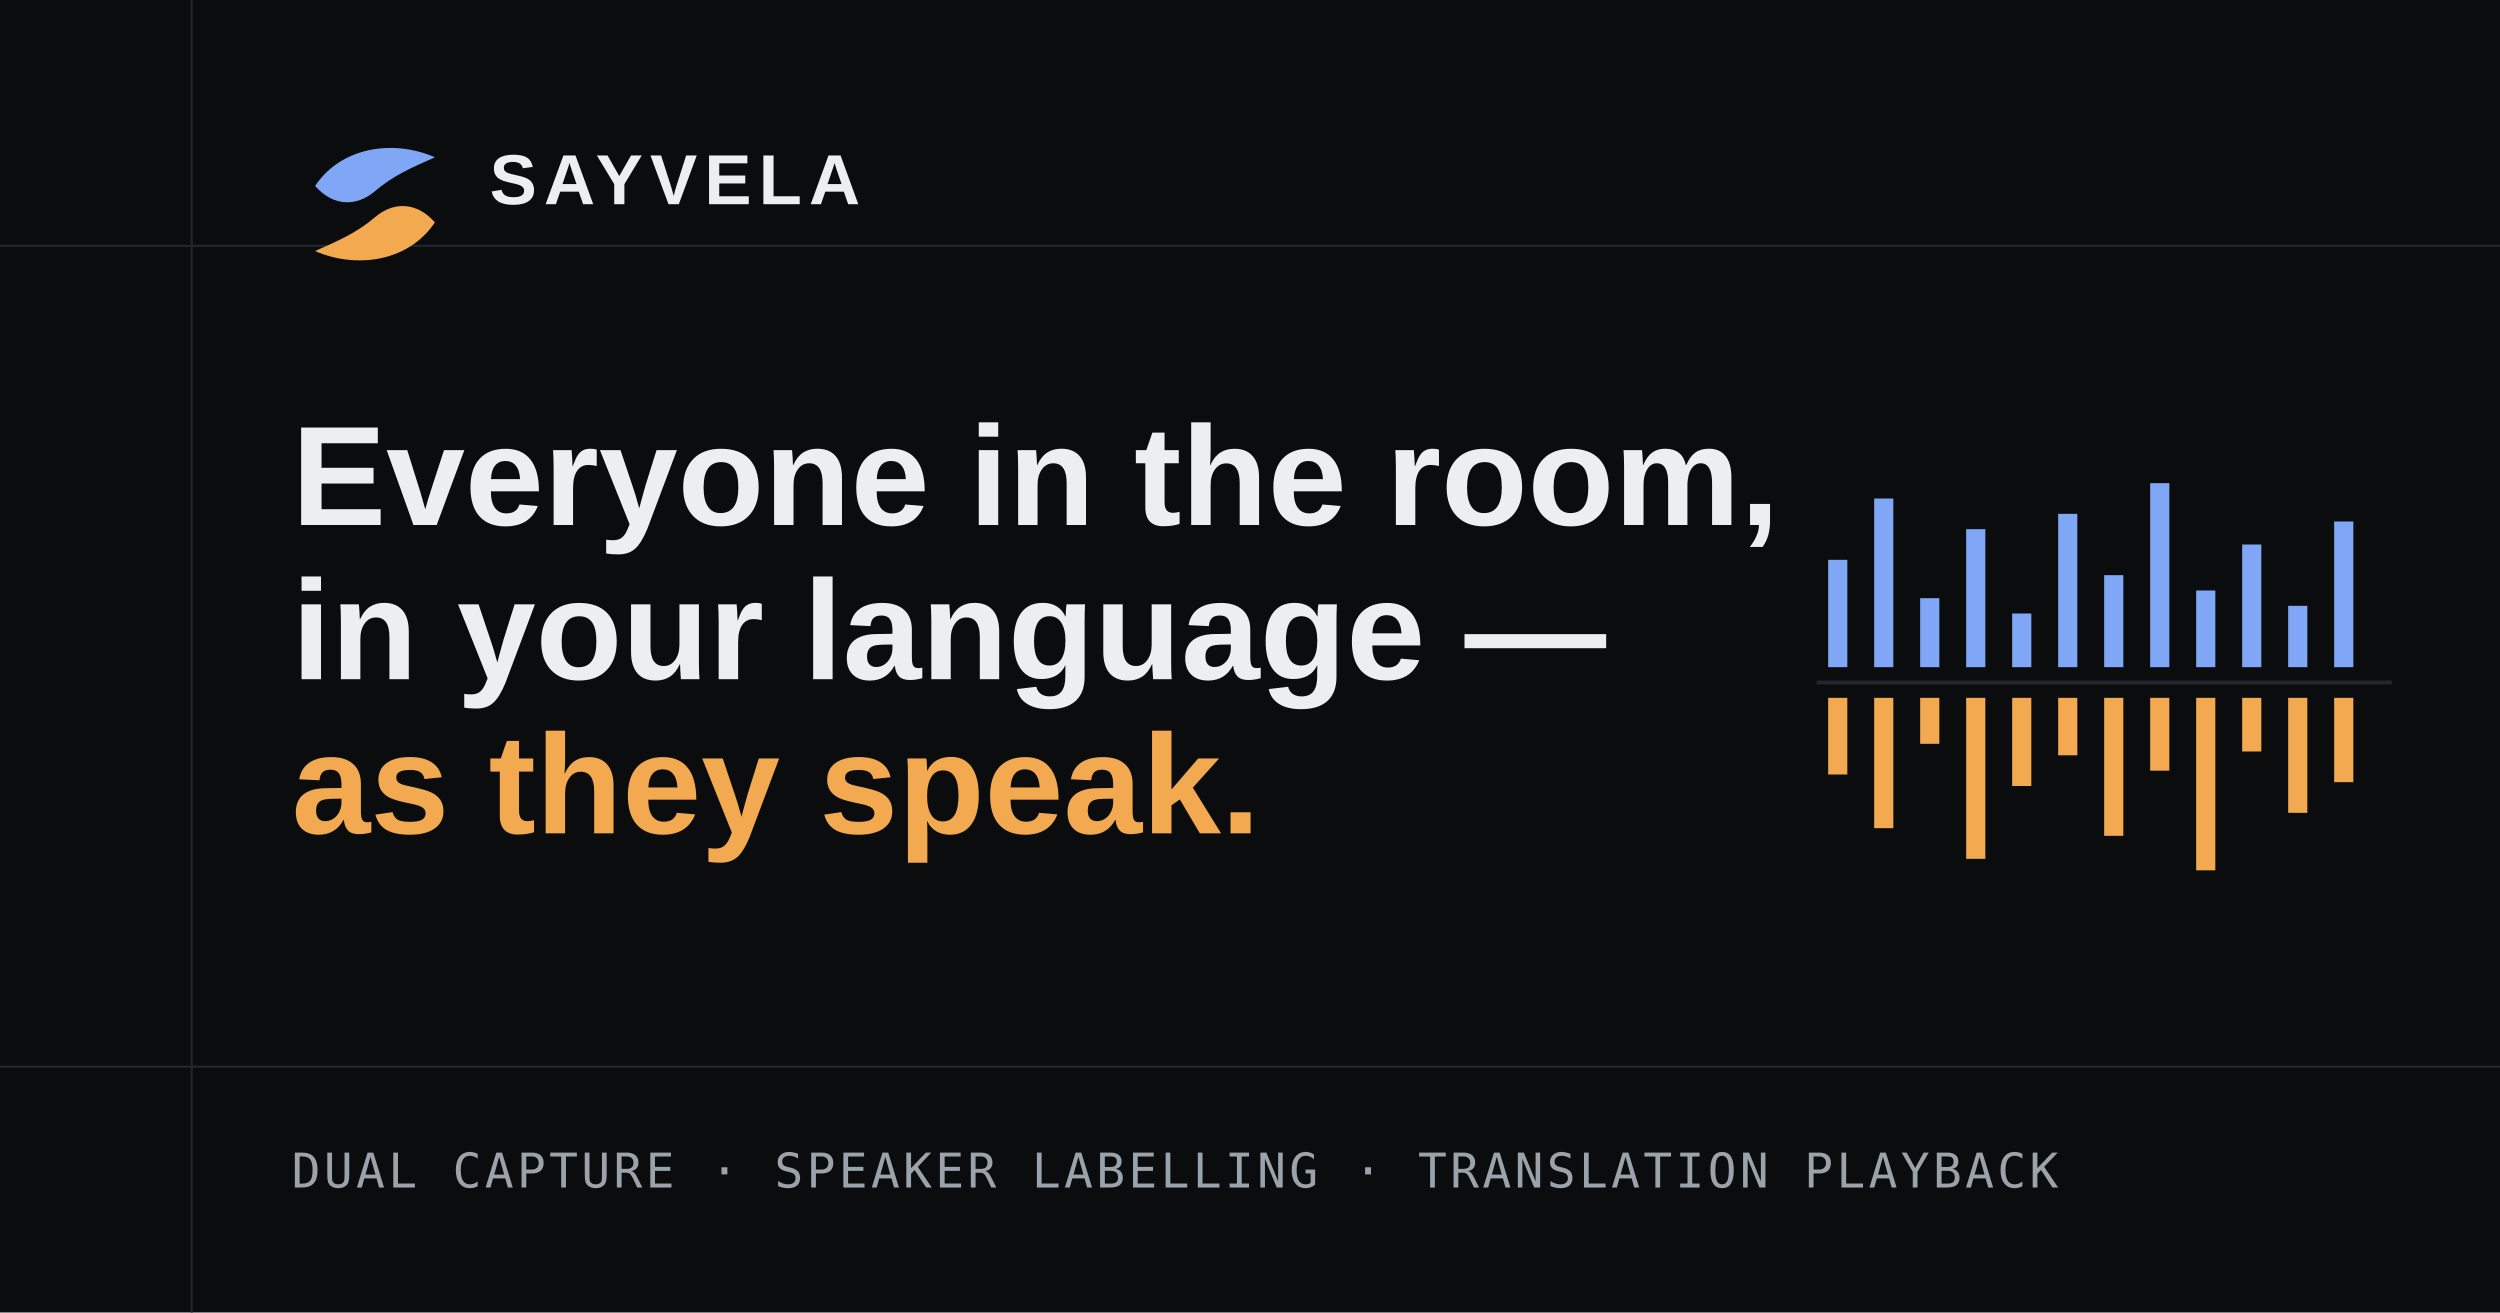
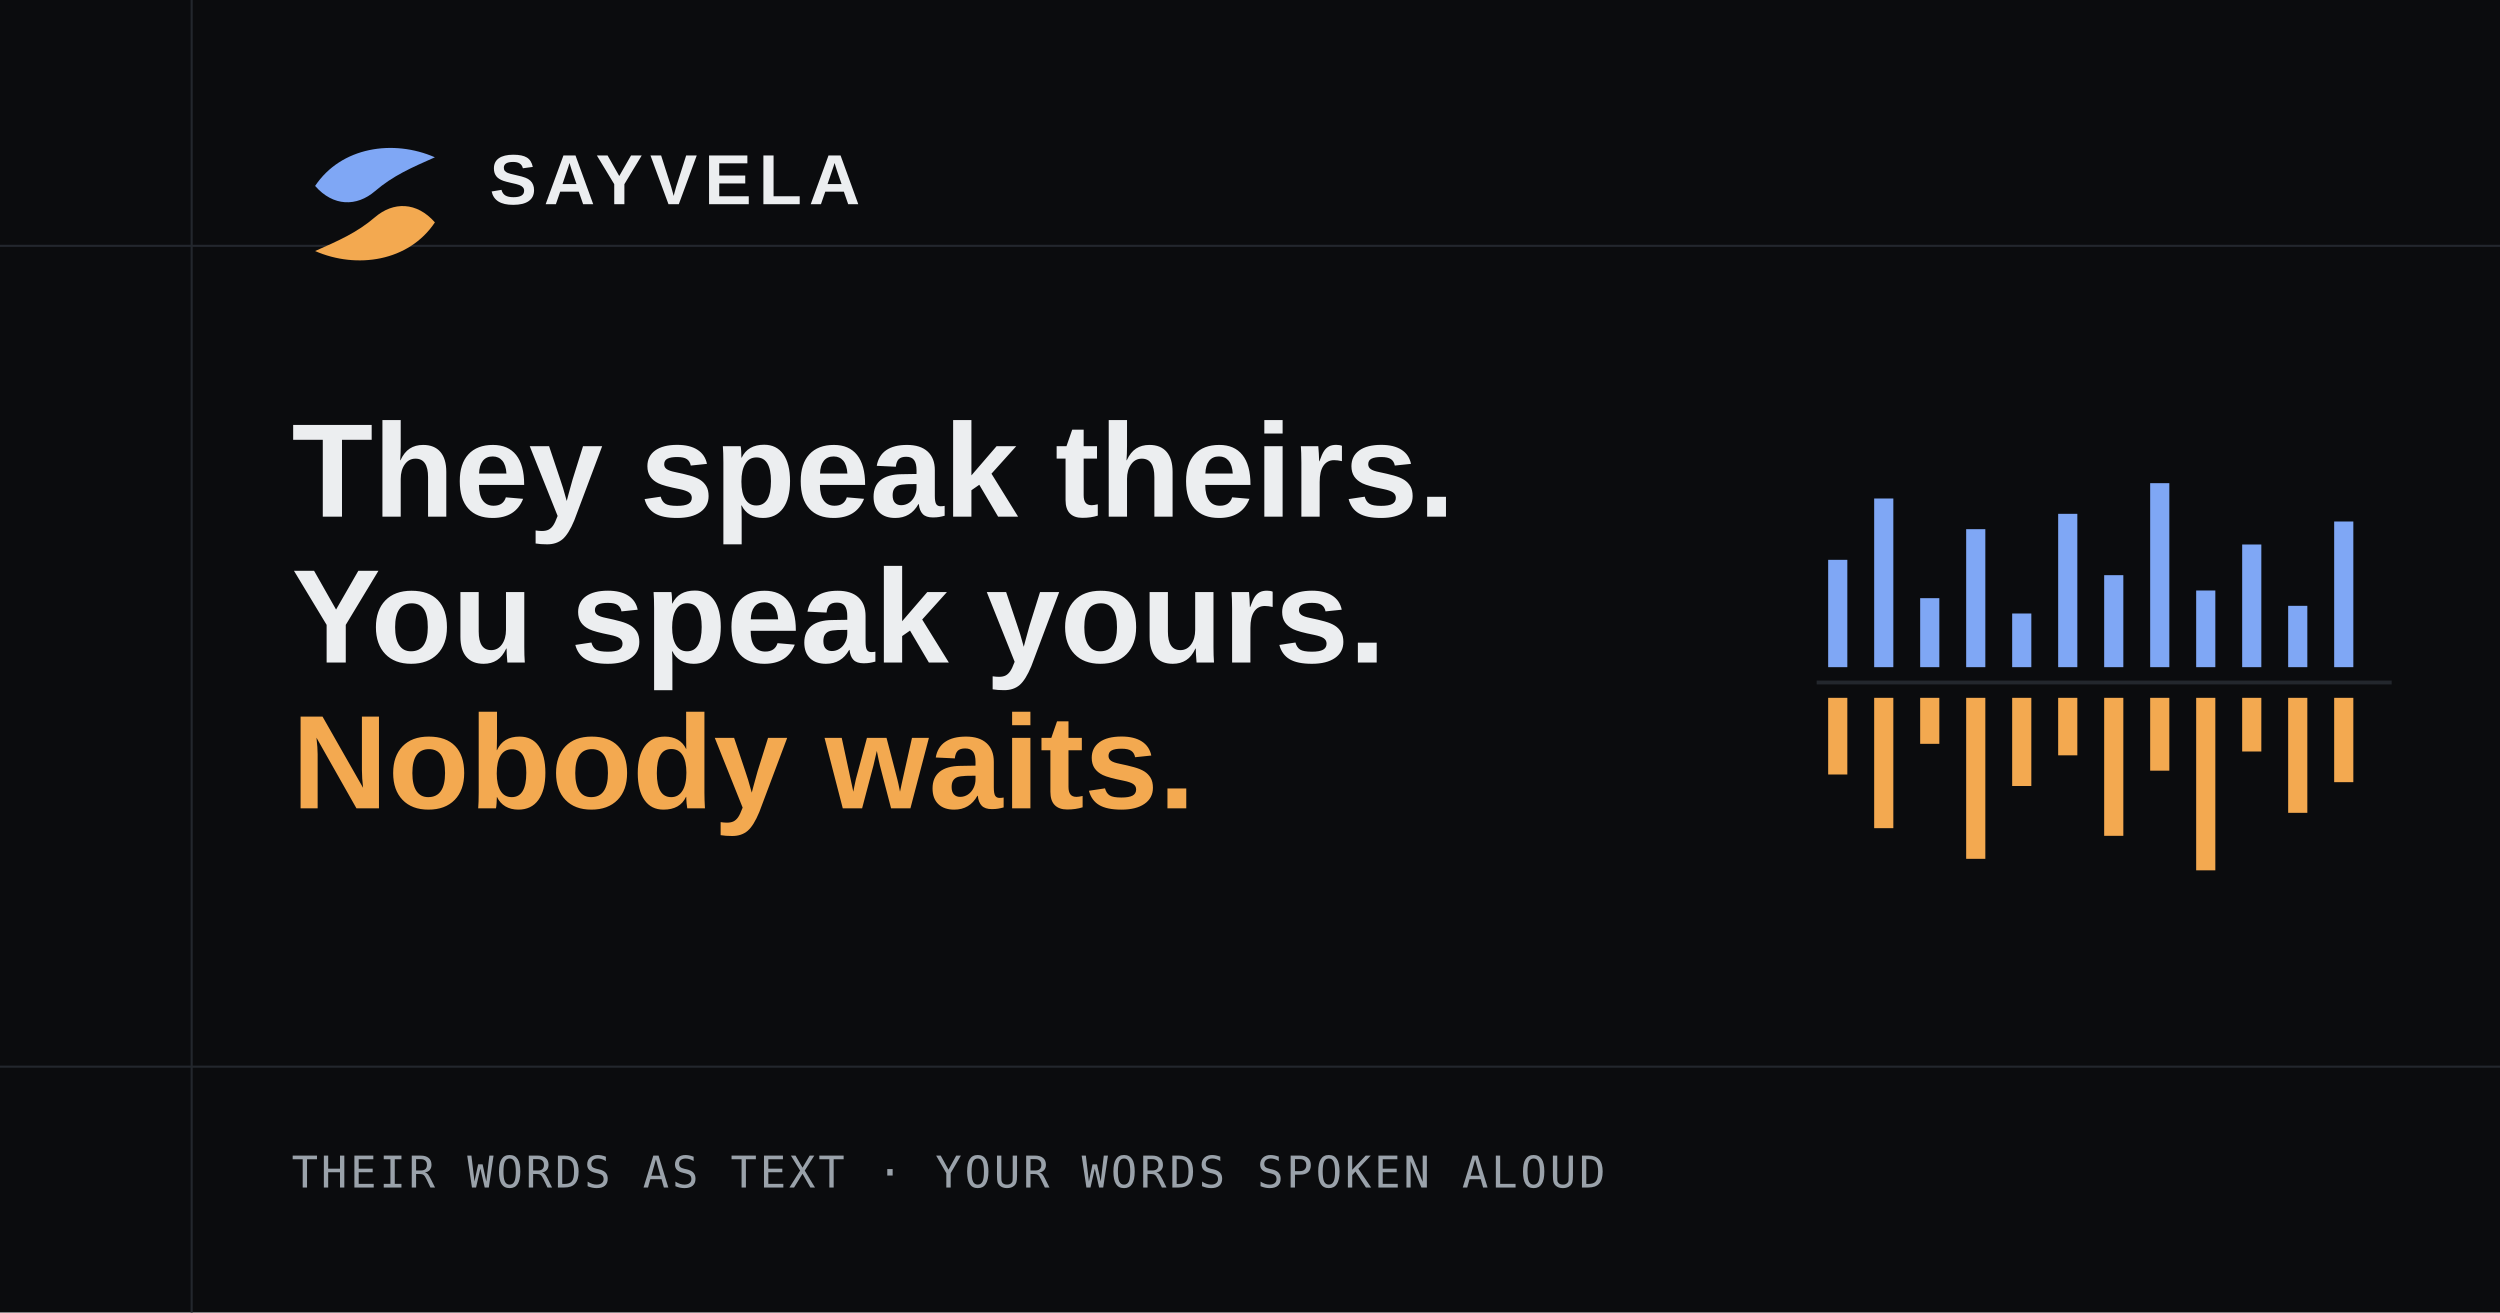
<svg xmlns="http://www.w3.org/2000/svg" width="1200" height="630" viewBox="0 0 1200 630">
  <rect width="1200" height="630" fill="#0b0c0e" />
  <g stroke="#23272d" stroke-width="1">
    <line x1="0" y1="118" x2="1200" y2="118" />
    <line x1="0" y1="512" x2="1200" y2="512" />
    <line x1="92" y1="0" x2="92" y2="630" />
  </g>
  <g transform="translate(140 58) scale(1.25)">
    <path d="M9 25C19 10 39 7 55 14c-9 4-16 7-23 13-7 6-16 6-23-2z" fill="#7fa7f5" />
    <path d="M55 39C45 54 25 57 9 50c9-4 16-7 23-13 7-6 16-6 23 2z" fill="#f3a950" />
  </g>
  <text x="235" y="98" fill="#eceef0" font-family="Arial Narrow, Arial, Helvetica, sans-serif" font-size="34" font-weight="bold" letter-spacing="3.4">SAYVELA</text>
-   <text x="140" y="252" fill="#eceef0" font-family="Arial Narrow, Arial, Helvetica, sans-serif" font-size="68" font-weight="bold">Everyone in the room,</text>
-   <text x="140" y="326" fill="#eceef0" font-family="Arial Narrow, Arial, Helvetica, sans-serif" font-size="68" font-weight="bold">in your language —</text>
-   <text x="140" y="400" fill="#f3a950" font-family="Arial Narrow, Arial, Helvetica, sans-serif" font-size="68" font-weight="bold">as they speak.</text>
-   <text x="140" y="570" fill="#9aa2aa" font-family="Consolas, Menlo, monospace" font-size="23" letter-spacing="1.6">DUAL CAPTURE · SPEAKER LABELLING · TRANSLATION PLAYBACK</text>
+   <text x="140" y="248" fill="#eceef0" font-family="Arial Narrow, Arial, Helvetica, sans-serif" font-size="64" font-weight="bold">They speak theirs.</text>
+   <text x="140" y="318" fill="#eceef0" font-family="Arial Narrow, Arial, Helvetica, sans-serif" font-size="64" font-weight="bold">You speak yours.</text>
+   <text x="140" y="388" fill="#f3a950" font-family="Arial Narrow, Arial, Helvetica, sans-serif" font-size="64" font-weight="bold">Nobody waits.</text>
+   <text x="140" y="570" fill="#9aa2aa" font-family="Consolas, Menlo, monospace" font-size="21" letter-spacing="1.4">THEIR WORDS AS TEXT · YOUR WORDS SPOKEN ALOUD</text>
  <g transform="translate(872 208) scale(0.92)">
    <line x1="0" y1="130" x2="300" y2="130" stroke="#23272d" stroke-width="2" />
    <g fill="#7fa7f5">
      <rect x="6" y="66" width="10" height="56" />
      <rect x="30" y="34" width="10" height="88" />
      <rect x="54" y="86" width="10" height="36" />
      <rect x="78" y="50" width="10" height="72" />
      <rect x="102" y="94" width="10" height="28" />
      <rect x="126" y="42" width="10" height="80" />
      <rect x="150" y="74" width="10" height="48" />
      <rect x="174" y="26" width="10" height="96" />
      <rect x="198" y="82" width="10" height="40" />
      <rect x="222" y="58" width="10" height="64" />
      <rect x="246" y="90" width="10" height="32" />
      <rect x="270" y="46" width="10" height="76" />
    </g>
    <g fill="#f3a950">
      <rect x="6" y="138" width="10" height="40" />
      <rect x="30" y="138" width="10" height="68" />
      <rect x="54" y="138" width="10" height="24" />
      <rect x="78" y="138" width="10" height="84" />
      <rect x="102" y="138" width="10" height="46" />
      <rect x="126" y="138" width="10" height="30" />
      <rect x="150" y="138" width="10" height="72" />
      <rect x="174" y="138" width="10" height="38" />
      <rect x="198" y="138" width="10" height="90" />
      <rect x="222" y="138" width="10" height="28" />
      <rect x="246" y="138" width="10" height="60" />
      <rect x="270" y="138" width="10" height="44" />
    </g>
  </g>
</svg>
